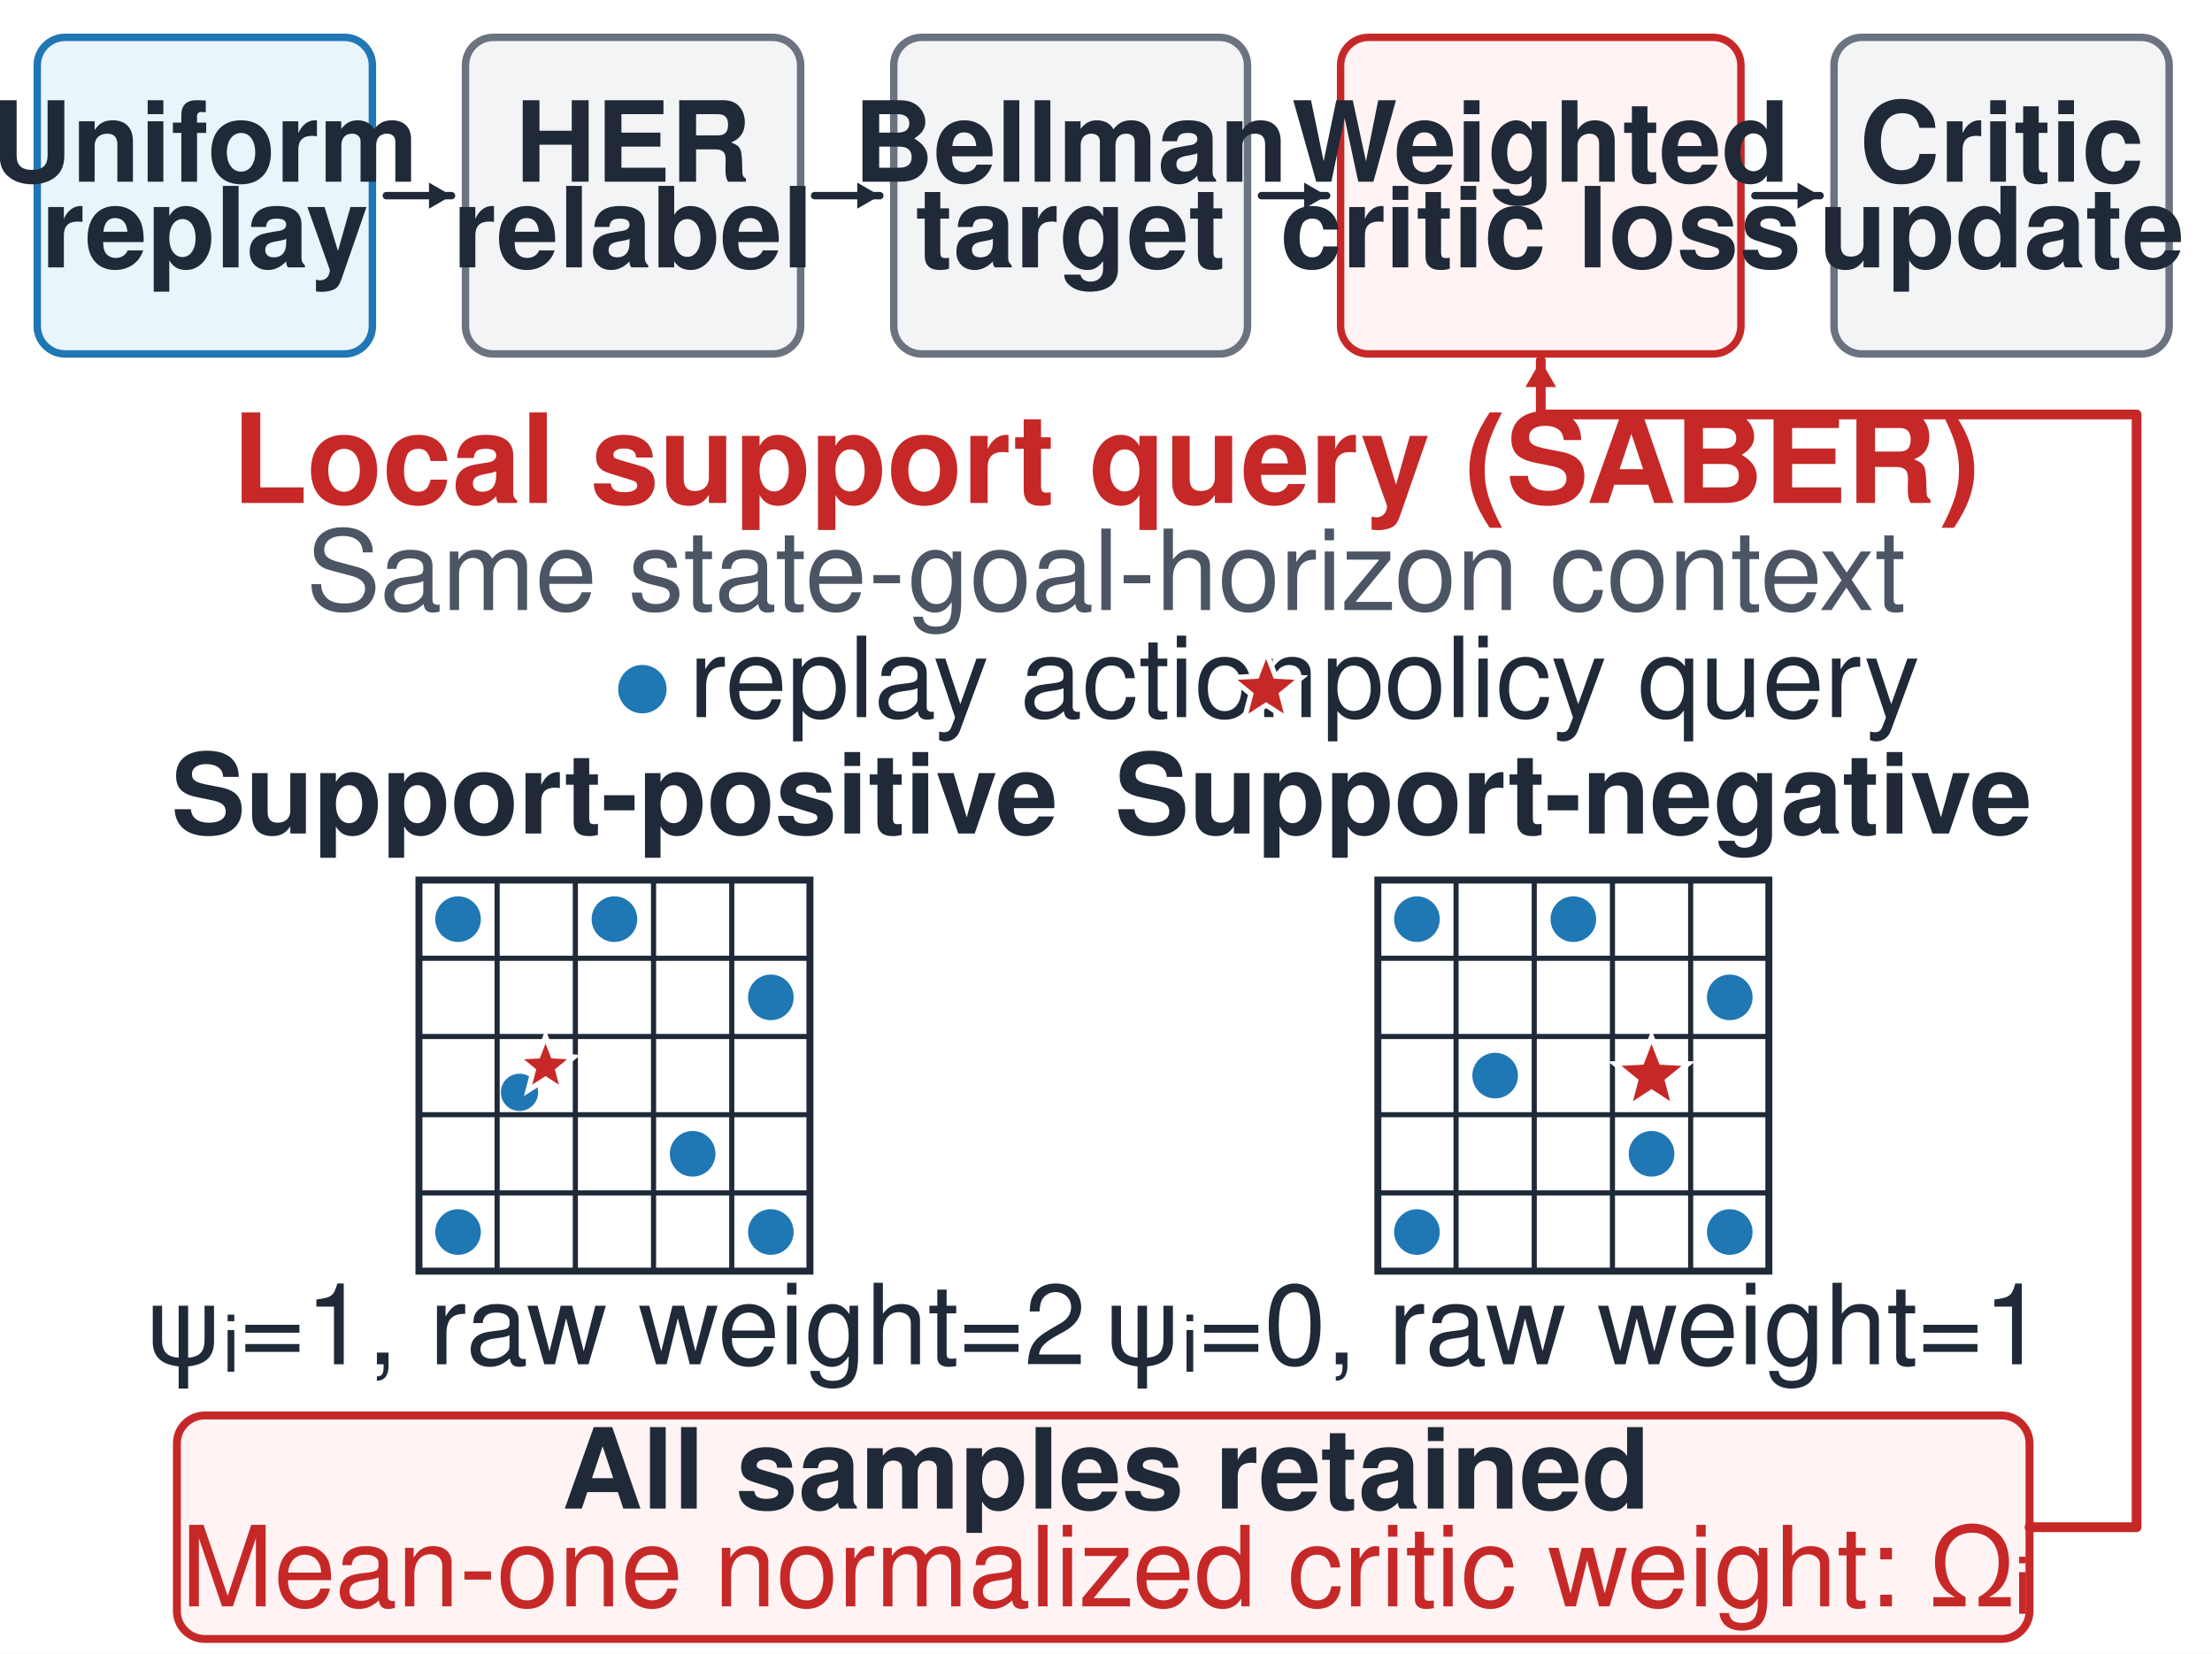
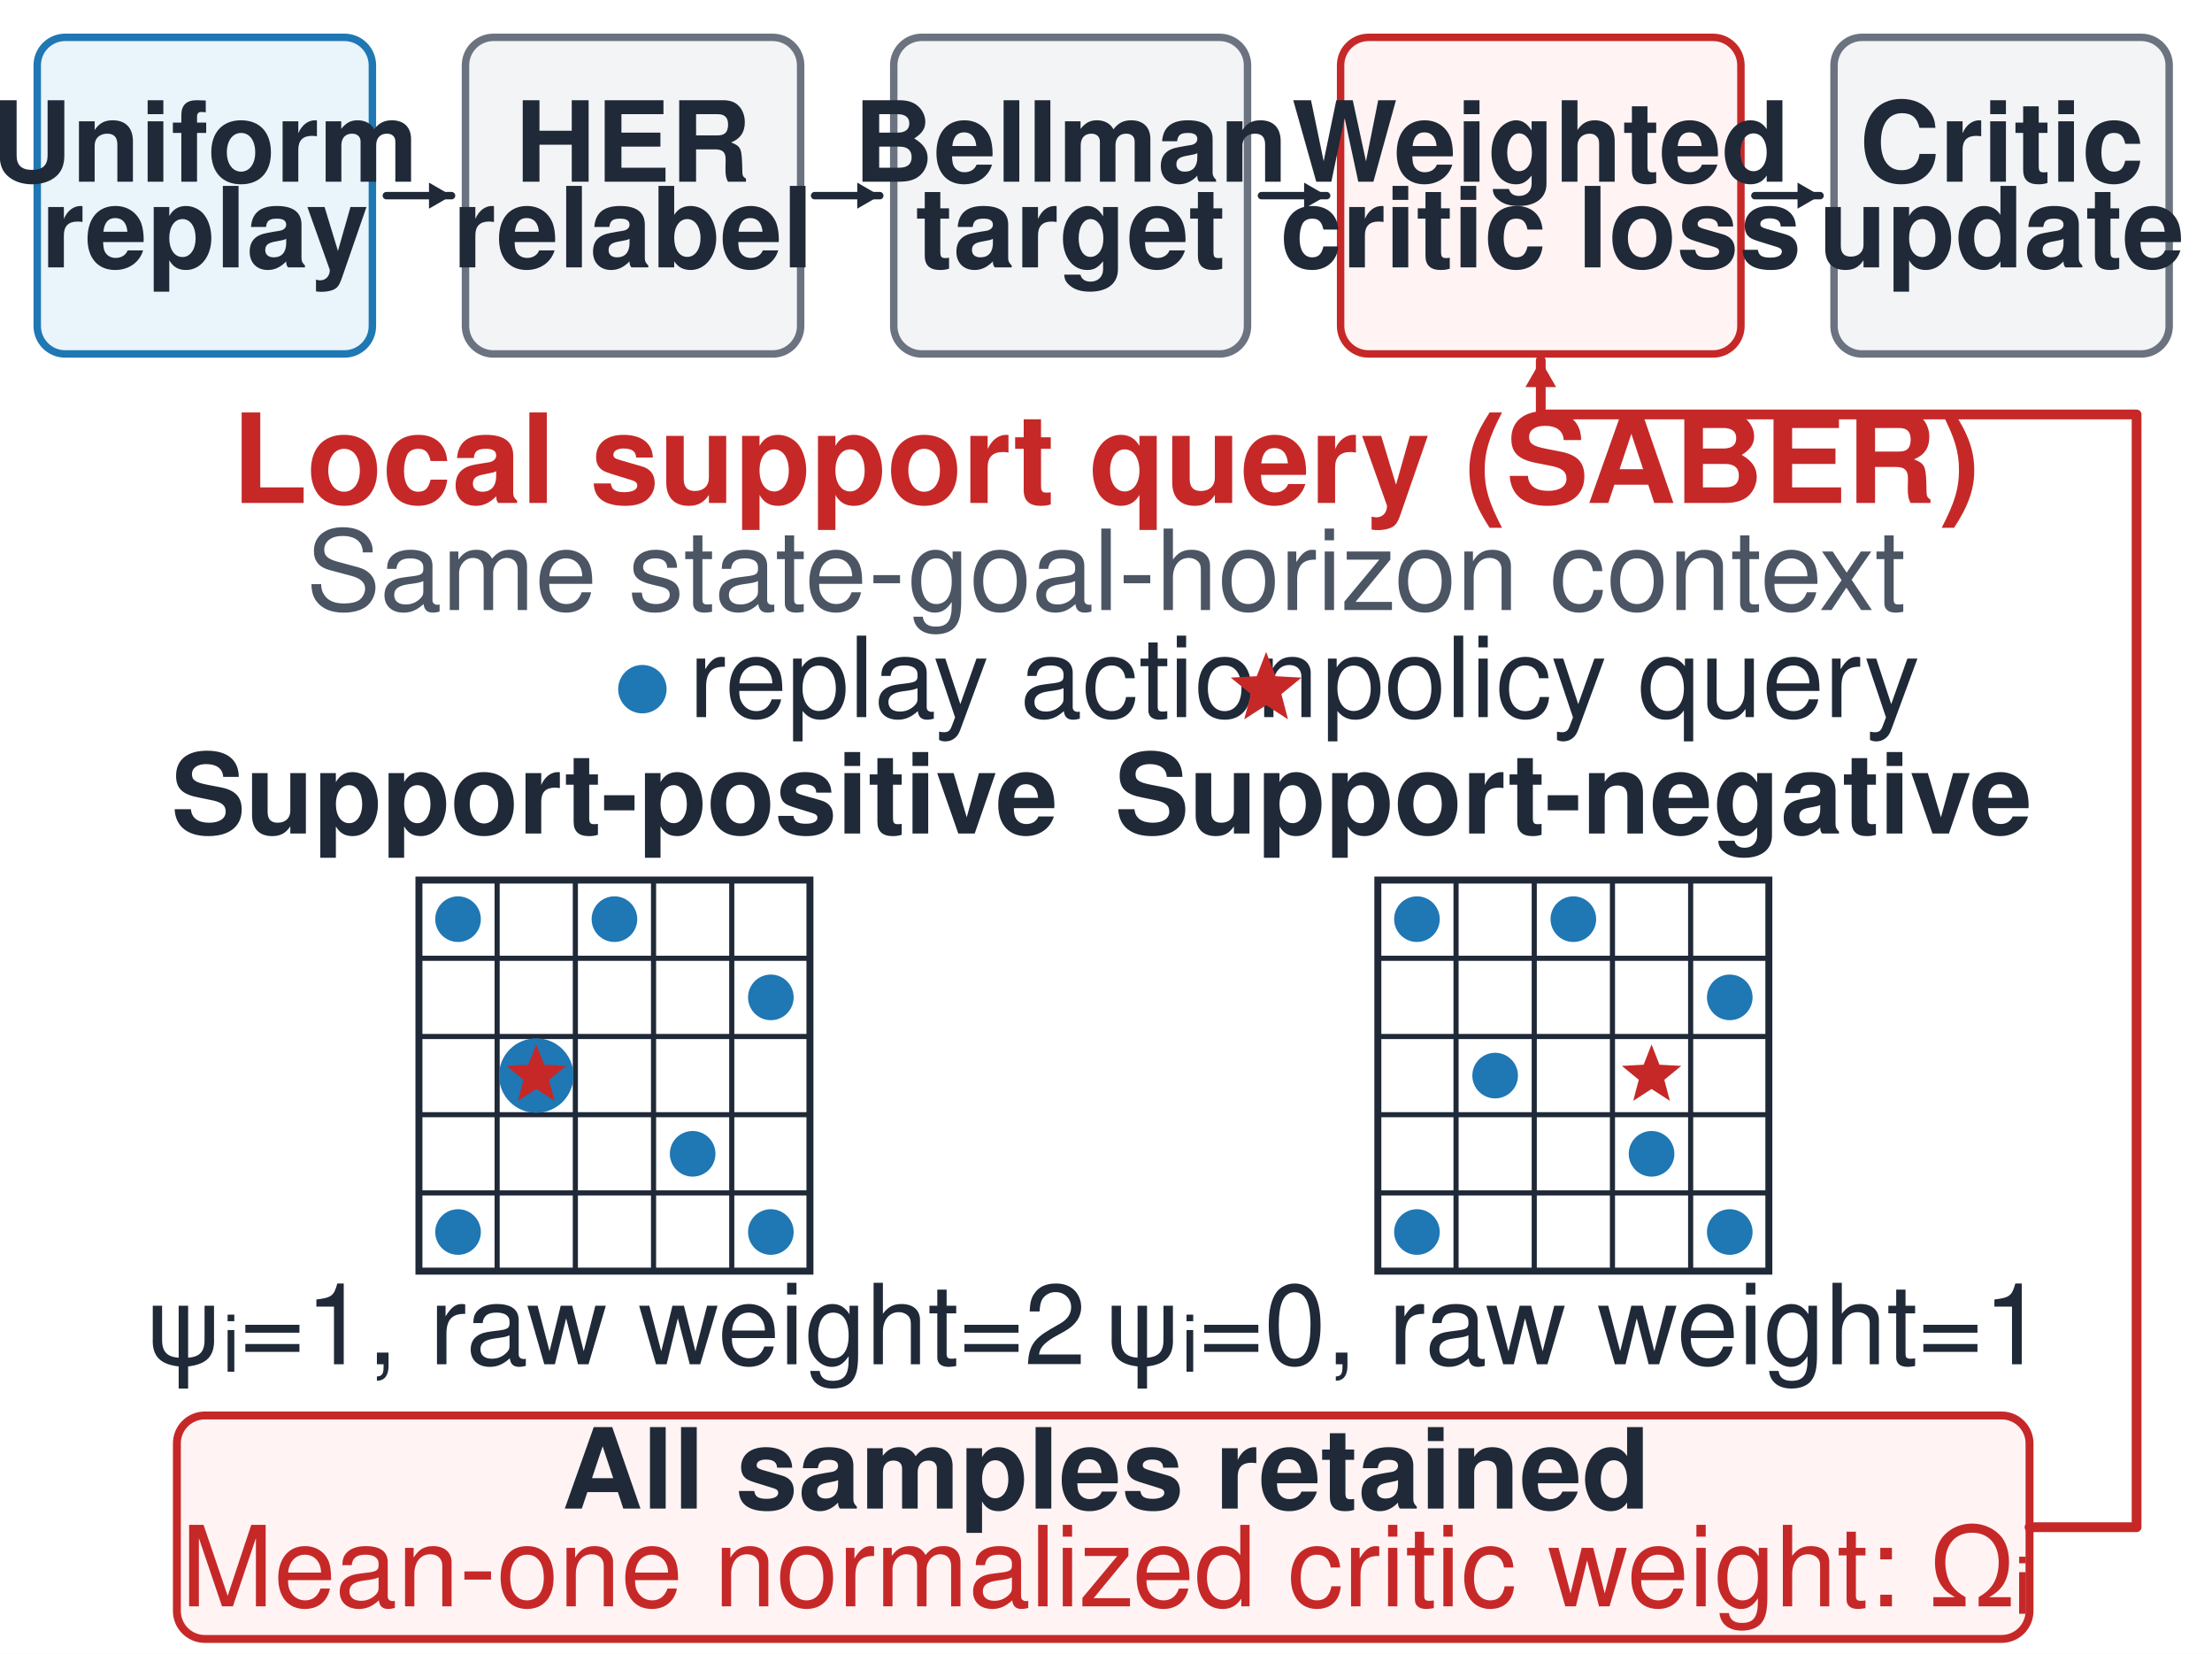
<svg xmlns="http://www.w3.org/2000/svg" width="3.3in" height="2.467in" viewBox="0 0 237.60 177.60" role="img" aria-labelledby="title desc">
  <rect width="100%" height="100%" fill="#FFFFFF" />
  <rect x="4.00" y="4.00" width="36.00" height="34.00" rx="3.00" fill="#EAF4FB" stroke="#1F77B4" stroke-width="0.80" />
  <text x="22.00" y="19.50" font-family="Helvetica, Arial, sans-serif" font-size="9.00pt" font-weight="700" text-anchor="middle" fill="#1F2937">Uniform</text>
  <text x="22.00" y="28.70" font-family="Helvetica, Arial, sans-serif" font-size="9.00pt" font-weight="700" text-anchor="middle" fill="#1F2937">replay</text>
  <path d="M 41.50 21.00 L 48.50 21.00" fill="none" stroke="#1F2937" stroke-width="0.80" stroke-linecap="round" stroke-linejoin="round" />
  <polygon points="48.50,21.00 46.08,22.40 46.08,19.60" fill="#1F2937" stroke="none" stroke-width="0.75" />
  <rect x="50.00" y="4.00" width="36.00" height="34.00" rx="3.00" fill="#F3F4F6" stroke="#6B7280" stroke-width="0.80" />
  <text x="68.00" y="19.50" font-family="Helvetica, Arial, sans-serif" font-size="9.00pt" font-weight="700" text-anchor="middle" fill="#1F2937">HER</text>
  <text x="68.00" y="28.70" font-family="Helvetica, Arial, sans-serif" font-size="9.00pt" font-weight="700" text-anchor="middle" fill="#1F2937">relabel</text>
  <path d="M 87.50 21.00 L 94.50 21.00" fill="none" stroke="#1F2937" stroke-width="0.80" stroke-linecap="round" stroke-linejoin="round" />
  <polygon points="94.50,21.00 92.08,22.40 92.08,19.60" fill="#1F2937" stroke="none" stroke-width="0.75" />
  <rect x="96.00" y="4.00" width="38.00" height="34.00" rx="3.00" fill="#F3F4F6" stroke="#6B7280" stroke-width="0.80" />
  <text x="115.00" y="19.50" font-family="Helvetica, Arial, sans-serif" font-size="9.00pt" font-weight="700" text-anchor="middle" fill="#1F2937">Bellman</text>
  <text x="115.00" y="28.70" font-family="Helvetica, Arial, sans-serif" font-size="9.00pt" font-weight="700" text-anchor="middle" fill="#1F2937">target</text>
  <path d="M 135.50 21.00 L 142.50 21.00" fill="none" stroke="#1F2937" stroke-width="0.80" stroke-linecap="round" stroke-linejoin="round" />
  <polygon points="142.50,21.00 140.08,22.40 140.08,19.60" fill="#1F2937" stroke="none" stroke-width="0.75" />
  <rect x="144.00" y="4.00" width="43.00" height="34.00" rx="3.00" fill="#FFF3F3" stroke="#C62828" stroke-width="0.80" />
  <text x="165.50" y="19.50" font-family="Helvetica, Arial, sans-serif" font-size="9.00pt" font-weight="700" text-anchor="middle" fill="#1F2937">Weighted</text>
  <text x="165.50" y="28.70" font-family="Helvetica, Arial, sans-serif" font-size="9.00pt" font-weight="700" text-anchor="middle" fill="#1F2937">critic loss</text>
  <path d="M 188.50 21.00 L 195.50 21.00" fill="none" stroke="#1F2937" stroke-width="0.80" stroke-linecap="round" stroke-linejoin="round" />
  <polygon points="195.50,21.00 193.08,22.40 193.08,19.60" fill="#1F2937" stroke="none" stroke-width="0.75" />
  <rect x="197.00" y="4.00" width="36.00" height="34.00" rx="3.00" fill="#F3F4F6" stroke="#6B7280" stroke-width="0.80" />
  <text x="215.00" y="19.50" font-family="Helvetica, Arial, sans-serif" font-size="9.00pt" font-weight="700" text-anchor="middle" fill="#1F2937">Critic</text>
  <text x="215.00" y="28.70" font-family="Helvetica, Arial, sans-serif" font-size="9.00pt" font-weight="700" text-anchor="middle" fill="#1F2937">update</text>
  <text x="118.80" y="54.00" font-family="Helvetica, Arial, sans-serif" font-size="10.00pt" font-weight="700" text-anchor="middle" fill="#C62828">Local support query (SABER)</text>
  <text x="118.80" y="65.50" font-family="Helvetica, Arial, sans-serif" font-size="9.00pt" font-weight="400" text-anchor="middle" fill="#4B5563">Same state-goal-horizon context</text>
  <circle cx="69.00" cy="74.00" r="2.60" fill="#1F77B4" stroke="none" stroke-width="0.75" />
  <text x="74.00" y="77.00" font-family="Helvetica, Arial, sans-serif" font-size="9.00pt" font-weight="400" text-anchor="start" fill="#1F2937">replay action</text>
-   <polygon points="136.00,70.00 137.01,72.61 139.80,72.76 137.64,74.53 138.35,77.24 136.00,75.72 133.65,77.24 134.36,74.53 132.20,72.76 134.99,72.61" fill="#C62828" stroke="#FFFFFF" stroke-width="0.55" />
+   <polygon points="136.00,70.00 137.01,72.61 139.80,72.76 137.64,74.53 138.35,77.24 136.00,75.72 133.65,77.24 134.36,74.53 132.20,72.76 134.99,72.61" fill="#C62828" stroke="none" stroke-width="0.75" />
  <text x="142.00" y="77.00" font-family="Helvetica, Arial, sans-serif" font-size="9.00pt" font-weight="400" text-anchor="start" fill="#1F2937">policy query</text>
  <text x="66.00" y="89.50" font-family="Helvetica, Arial, sans-serif" font-size="9.00pt" font-weight="700" text-anchor="middle" fill="#1F2937">Support-positive</text>
  <text x="169.00" y="89.50" font-family="Helvetica, Arial, sans-serif" font-size="9.00pt" font-weight="700" text-anchor="middle" fill="#1F2937">Support-negative</text>
  <rect x="45.00" y="94.50" width="42.00" height="42.00" rx="0.00" fill="#FFFFFF" stroke="#1F2937" stroke-width="0.75" />
  <path d="M 53.40 94.50 L 53.40 136.50" fill="none" stroke="#1F2937" stroke-width="0.55" stroke-linecap="round" stroke-linejoin="round" />
  <path d="M 45.00 102.90 L 87.00 102.90" fill="none" stroke="#1F2937" stroke-width="0.55" stroke-linecap="round" stroke-linejoin="round" />
  <path d="M 61.80 94.50 L 61.80 136.50" fill="none" stroke="#1F2937" stroke-width="0.55" stroke-linecap="round" stroke-linejoin="round" />
  <path d="M 45.00 111.30 L 87.00 111.30" fill="none" stroke="#1F2937" stroke-width="0.55" stroke-linecap="round" stroke-linejoin="round" />
  <path d="M 70.20 94.50 L 70.20 136.50" fill="none" stroke="#1F2937" stroke-width="0.55" stroke-linecap="round" stroke-linejoin="round" />
  <path d="M 45.00 119.70 L 87.00 119.70" fill="none" stroke="#1F2937" stroke-width="0.55" stroke-linecap="round" stroke-linejoin="round" />
  <path d="M 78.60 94.50 L 78.60 136.50" fill="none" stroke="#1F2937" stroke-width="0.55" stroke-linecap="round" stroke-linejoin="round" />
  <path d="M 45.00 128.10 L 87.00 128.10" fill="none" stroke="#1F2937" stroke-width="0.55" stroke-linecap="round" stroke-linejoin="round" />
  <circle cx="49.20" cy="98.70" r="2.45" fill="#1F77B4" stroke="none" stroke-width="0.75" />
  <circle cx="66.00" cy="98.70" r="2.45" fill="#1F77B4" stroke="none" stroke-width="0.75" />
  <circle cx="82.80" cy="107.10" r="2.45" fill="#1F77B4" stroke="none" stroke-width="0.75" />
-   <circle cx="55.80" cy="117.30" r="2.00" fill="#1F77B4" stroke="none" stroke-width="0.75" />
+   <circle cx="57.60" cy="115.50" r="4.00" fill="#1F77B4" stroke="none" stroke-width="0.75" />
  <circle cx="74.40" cy="123.90" r="2.45" fill="#1F77B4" stroke="none" stroke-width="0.75" />
  <circle cx="49.20" cy="132.30" r="2.45" fill="#1F77B4" stroke="none" stroke-width="0.75" />
  <circle cx="82.80" cy="132.30" r="2.45" fill="#1F77B4" stroke="none" stroke-width="0.75" />
-   <polygon points="58.60,111.30 59.41,113.39 61.64,113.51 59.91,114.93 60.48,117.09 58.60,115.88 56.72,117.09 57.29,114.93 55.56,113.51 57.79,113.39" fill="#C62828" stroke="#FFFFFF" stroke-width="0.55" />
+   <polygon points="57.60,112.15 58.45,114.33 60.79,114.46 58.97,115.95 59.57,118.21 57.60,116.94 55.63,118.21 56.23,115.95 54.41,114.46 56.75,114.33" fill="#C62828" stroke="none" stroke-width="0.75" />
  <rect x="148.00" y="94.50" width="42.00" height="42.00" rx="0.00" fill="#FFFFFF" stroke="#1F2937" stroke-width="0.75" />
  <path d="M 156.40 94.50 L 156.40 136.50" fill="none" stroke="#1F2937" stroke-width="0.55" stroke-linecap="round" stroke-linejoin="round" />
  <path d="M 148.00 102.90 L 190.00 102.90" fill="none" stroke="#1F2937" stroke-width="0.55" stroke-linecap="round" stroke-linejoin="round" />
  <path d="M 164.80 94.50 L 164.80 136.50" fill="none" stroke="#1F2937" stroke-width="0.55" stroke-linecap="round" stroke-linejoin="round" />
  <path d="M 148.00 111.30 L 190.00 111.30" fill="none" stroke="#1F2937" stroke-width="0.55" stroke-linecap="round" stroke-linejoin="round" />
  <path d="M 173.20 94.50 L 173.20 136.50" fill="none" stroke="#1F2937" stroke-width="0.55" stroke-linecap="round" stroke-linejoin="round" />
  <path d="M 148.00 119.70 L 190.00 119.70" fill="none" stroke="#1F2937" stroke-width="0.55" stroke-linecap="round" stroke-linejoin="round" />
  <path d="M 181.60 94.50 L 181.60 136.50" fill="none" stroke="#1F2937" stroke-width="0.55" stroke-linecap="round" stroke-linejoin="round" />
  <path d="M 148.00 128.10 L 190.00 128.10" fill="none" stroke="#1F2937" stroke-width="0.55" stroke-linecap="round" stroke-linejoin="round" />
  <circle cx="152.20" cy="98.70" r="2.45" fill="#1F77B4" stroke="none" stroke-width="0.75" />
  <circle cx="169.00" cy="98.70" r="2.45" fill="#1F77B4" stroke="none" stroke-width="0.75" />
  <circle cx="185.80" cy="107.10" r="2.45" fill="#1F77B4" stroke="none" stroke-width="0.75" />
  <circle cx="160.60" cy="115.50" r="2.45" fill="#1F77B4" stroke="none" stroke-width="0.75" />
  <circle cx="177.40" cy="123.90" r="2.45" fill="#1F77B4" stroke="none" stroke-width="0.75" />
  <circle cx="152.20" cy="132.30" r="2.45" fill="#1F77B4" stroke="none" stroke-width="0.75" />
  <circle cx="185.80" cy="132.30" r="2.45" fill="#1F77B4" stroke="none" stroke-width="0.75" />
-   <polygon points="177.40,111.35 178.45,114.06 181.35,114.22 179.10,116.05 179.84,118.86 177.40,117.28 174.96,118.86 175.70,116.05 173.45,114.22 176.35,114.06" fill="#C62828" stroke="#FFFFFF" stroke-width="0.55" />
+   <polygon points="177.40,112.15 178.25,114.33 180.59,114.46 178.77,115.95 179.37,118.21 177.40,116.94 175.43,118.21 176.03,115.95 174.21,114.46 176.55,114.33" fill="#C62828" stroke="none" stroke-width="0.75" />
  <text x="66.00" y="146.50" font-family="Helvetica, Arial, sans-serif" font-size="9.00pt" font-weight="400" text-anchor="middle" fill="#1F2937">ψᵢ=1, raw weight=2</text>
  <text x="169.00" y="146.50" font-family="Helvetica, Arial, sans-serif" font-size="9.00pt" font-weight="400" text-anchor="middle" fill="#1F2937">ψᵢ=0, raw weight=1</text>
  <rect x="19.00" y="152.00" width="199.00" height="24.00" rx="3.00" fill="#FFF3F3" stroke="#C62828" stroke-width="0.85" />
  <text x="118.80" y="162.00" font-family="Helvetica, Arial, sans-serif" font-size="9.00pt" font-weight="700" text-anchor="middle" fill="#1F2937">All samples retained</text>
  <text x="118.80" y="172.50" font-family="Helvetica, Arial, sans-serif" font-size="9.00pt" font-weight="400" text-anchor="middle" fill="#C62828">Mean-one normalized critic weight: Ωᵢ</text>
  <path d="M 218.00 164.00 L 229.50 164.00 L 229.50 44.50 L 165.50 44.50 L 165.50 38.70" fill="none" stroke="#C62828" stroke-width="1.05" stroke-linecap="round" stroke-linejoin="round" />
  <polygon points="165.50,38.70 167.15,41.56 163.85,41.56" fill="#C62828" stroke="none" stroke-width="0.75" />
</svg>
